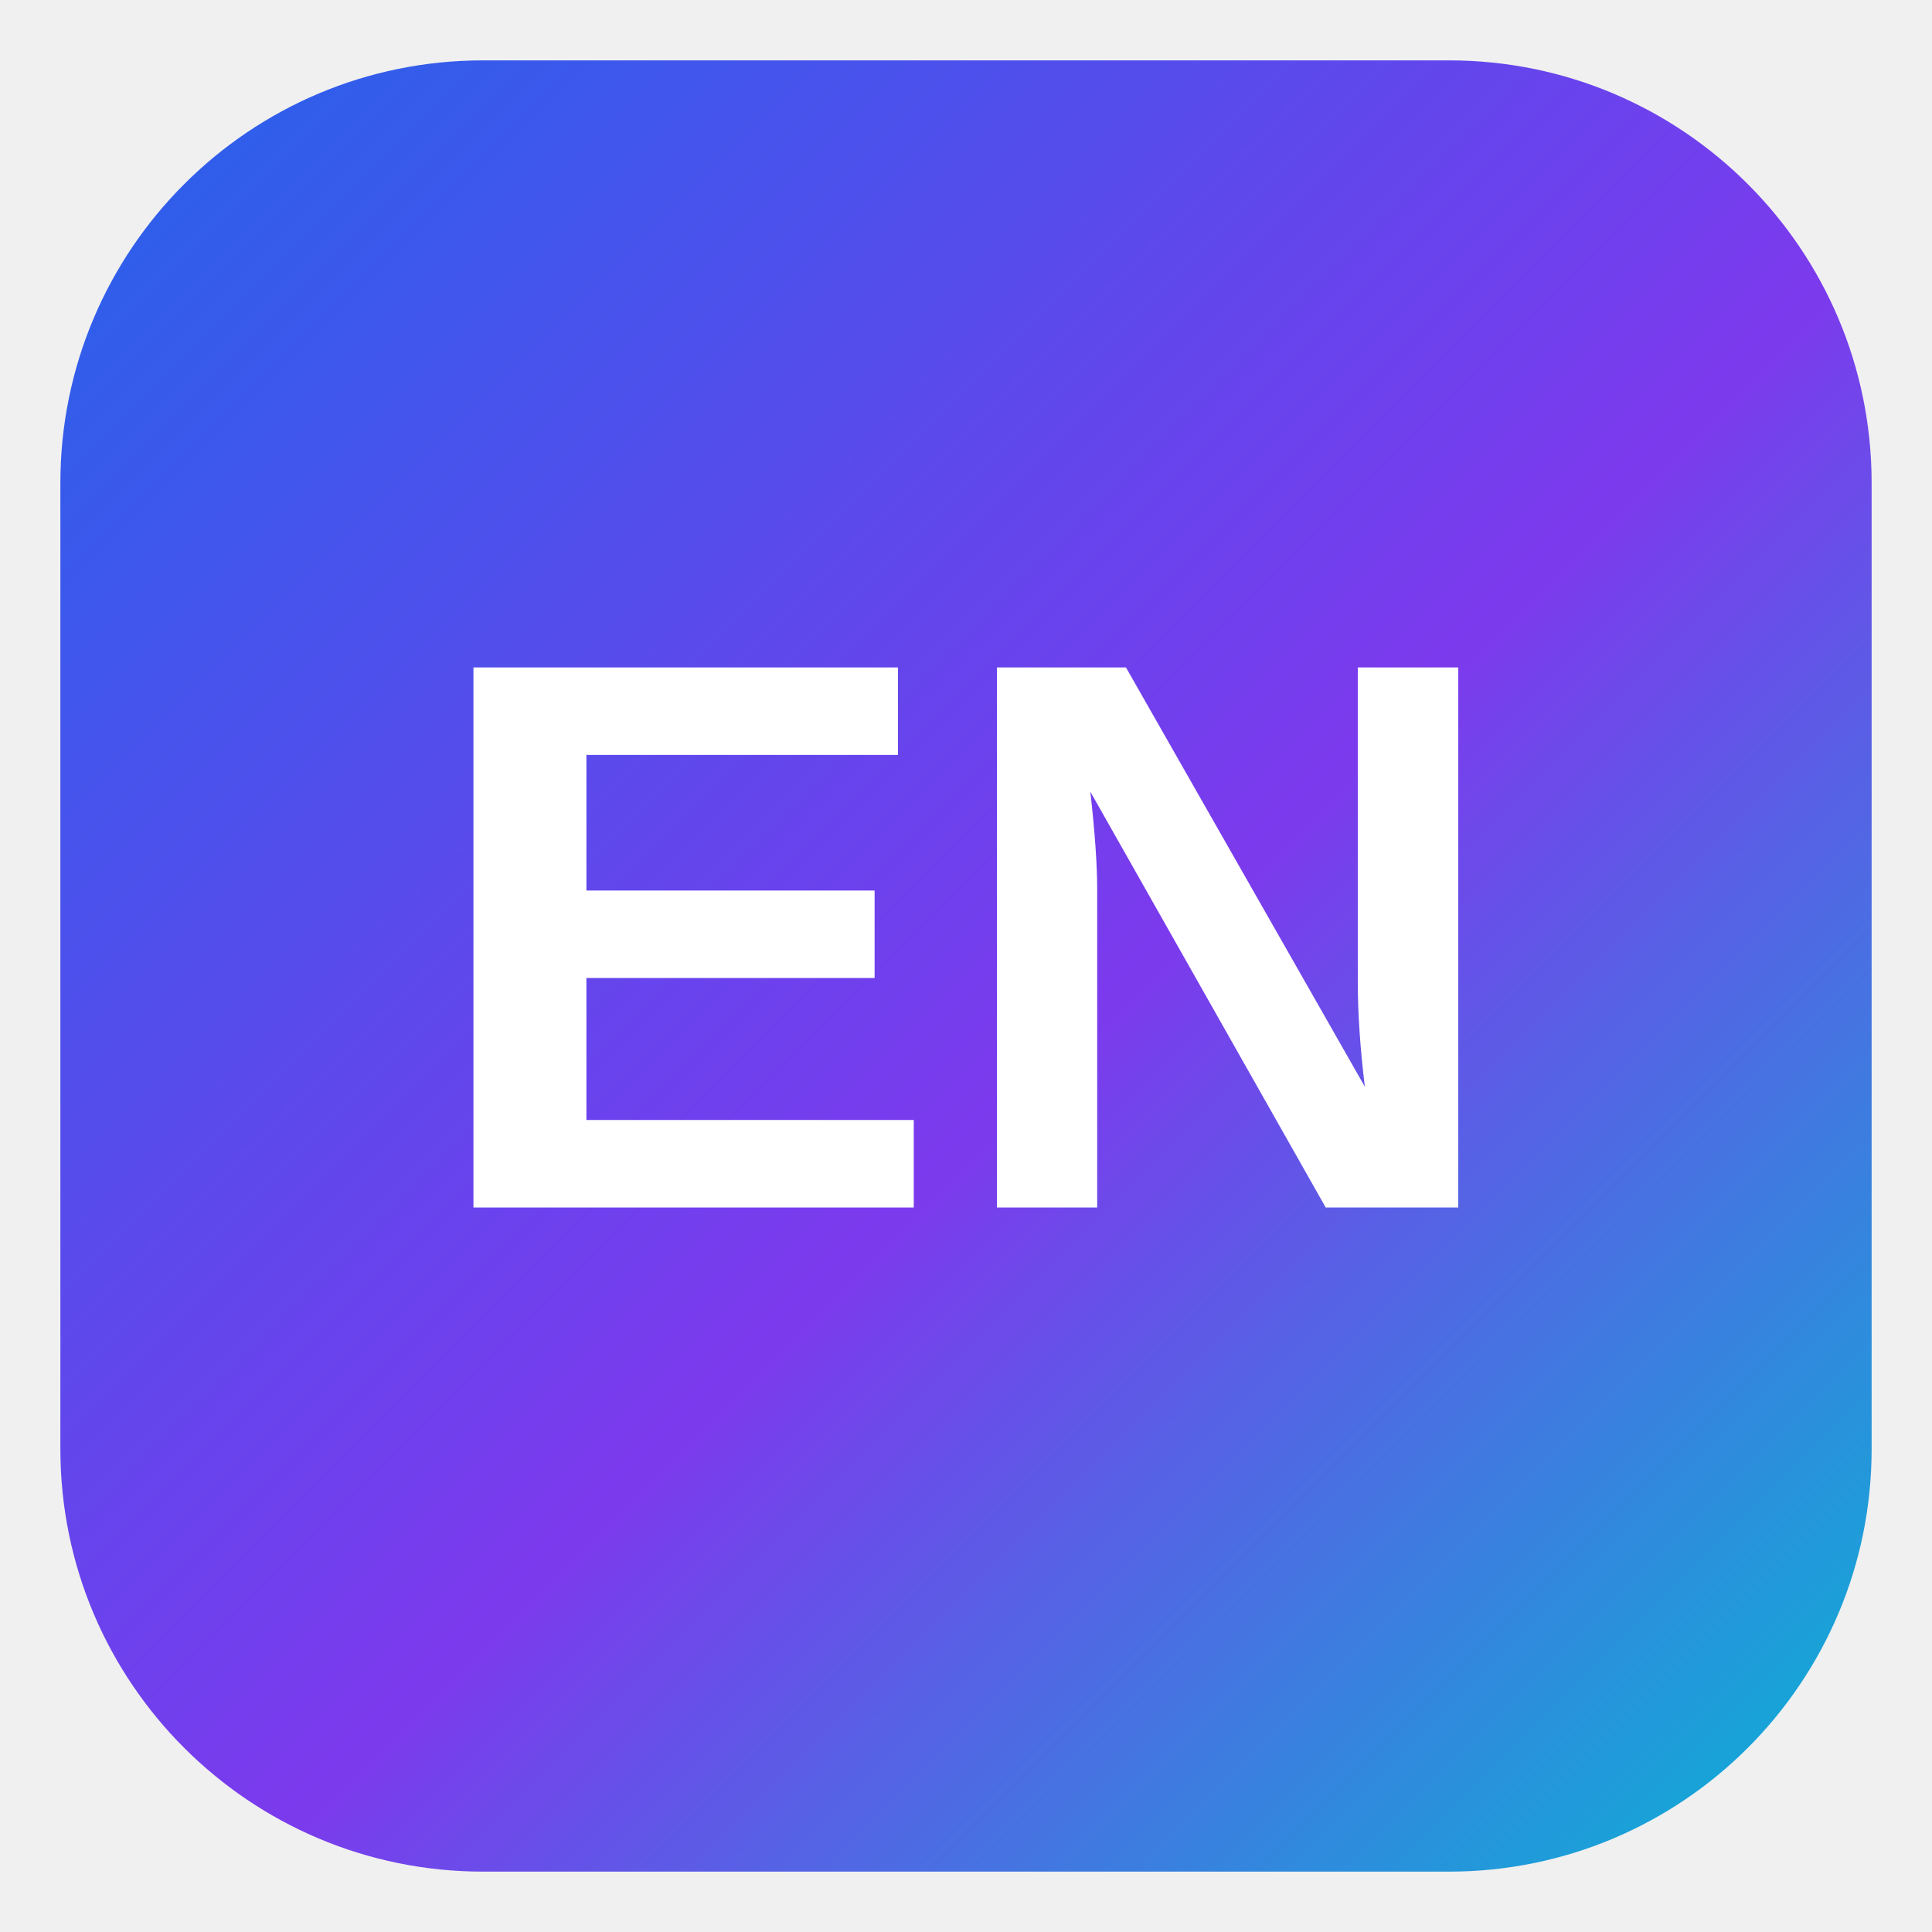
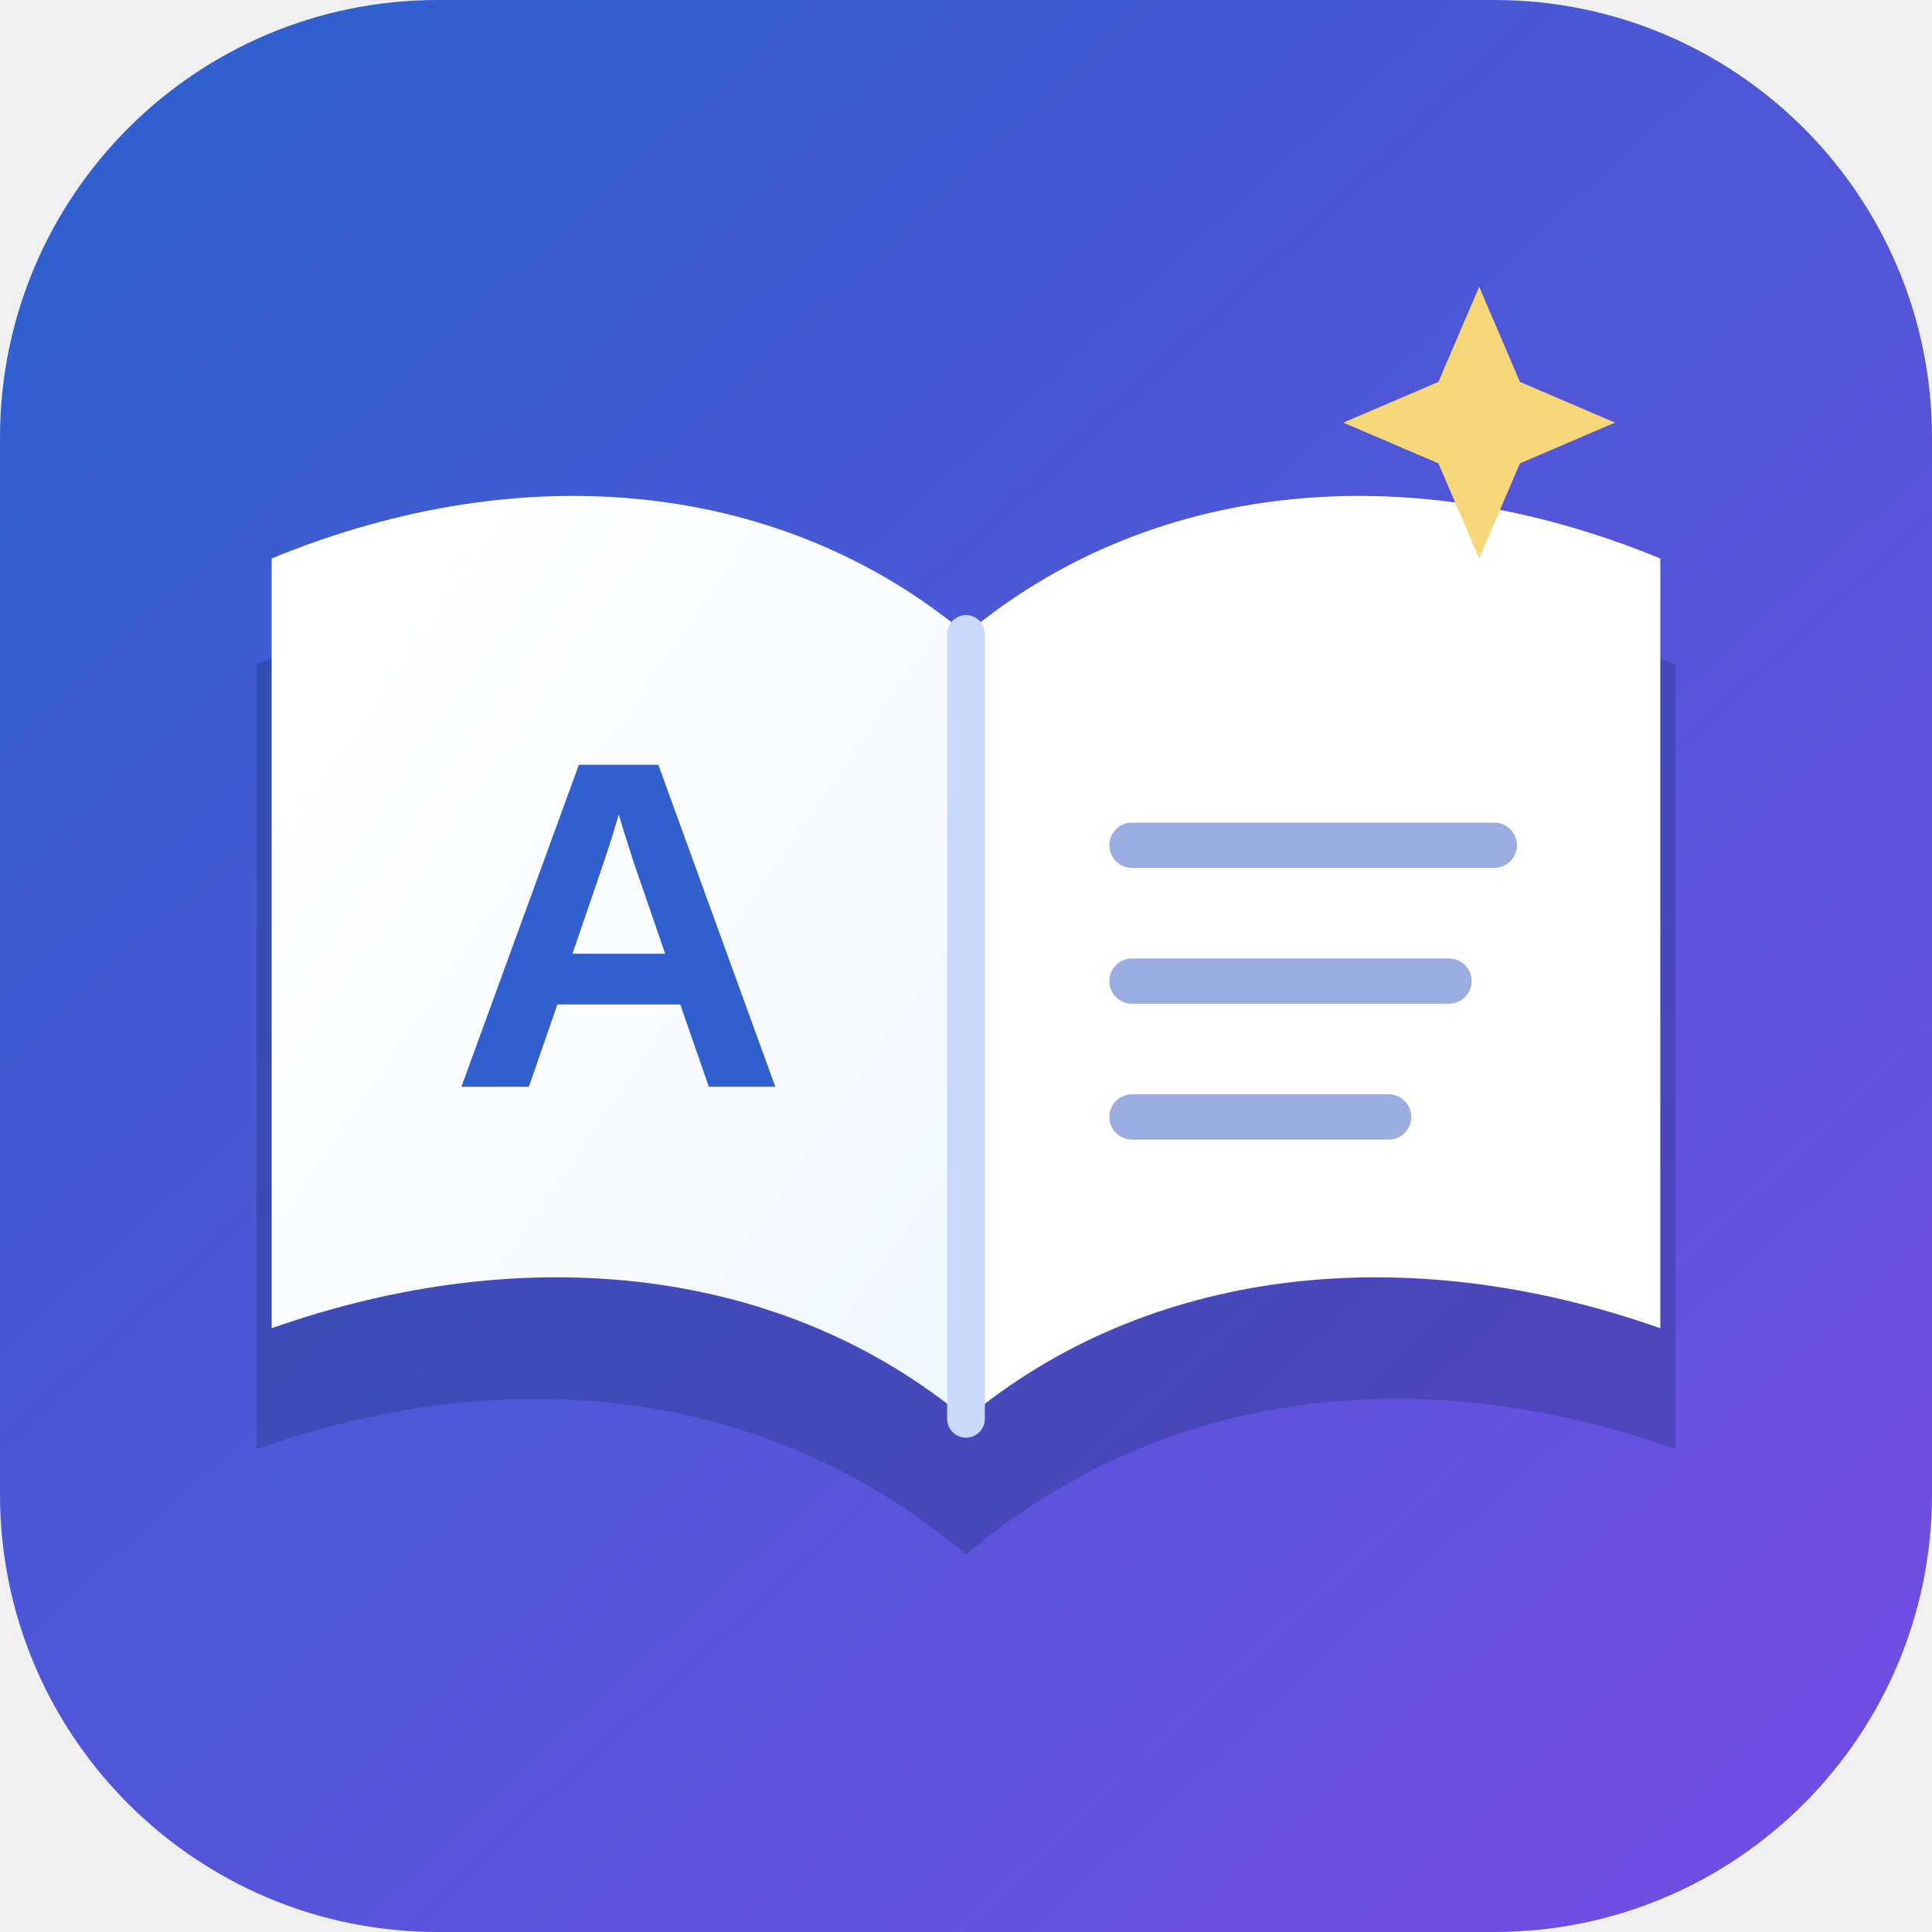
<svg xmlns="http://www.w3.org/2000/svg" viewBox="0 0 128 128" role="img" aria-label="English Academy">
  <defs>
-     <linearGradient id="g" x1="0" y1="0" x2="1" y2="1">
-       <stop offset="0" stop-color="#2563eb" />
-       <stop offset="0.55" stop-color="#7c3aed" />
-       <stop offset="1" stop-color="#06b6d4" />
+     <linearGradient id="background" x1="12" y1="8" x2="116" y2="120" gradientUnits="userSpaceOnUse">
+       <stop stop-color="#315fce" />
+       <stop offset="1" stop-color="#704de2" />
+     </linearGradient>
+     <linearGradient id="page" x1="24" y1="42" x2="104" y2="97" gradientUnits="userSpaceOnUse">
+       <stop stop-color="#fff" />
+       <stop offset="1" stop-color="#eaf1ff" />
    </linearGradient>
  </defs>
-   <rect x="4" y="4" width="120" height="120" rx="28" fill="url(#g)" />
-   <text x="64" y="80" text-anchor="middle" font-family="Arial, Helvetica, sans-serif" font-size="52" font-weight="bold" fill="#ffffff">EN</text>
+   <rect width="128" height="128" rx="29" fill="url(#background)" />
+   <path d="M17 40c17-7 34-5 47 5 13-10 30-12 47-5v52c-17-6-34-4-47 7-13-11-30-13-47-7V40Z" fill="#172c67" opacity=".28" transform="translate(0 4)" />
+   <path d="M18 37c17-7 34-5 46 5v52c-12-10-29-12-46-6V37Z" fill="url(#page)" />
+   <path d="M64 42c12-10 29-12 46-5v51c-17-6-34-4-46 6V42Z" fill="#fff" />
+   <path d="M64 42v52" fill="none" stroke="#cbd8fb" stroke-width="2.5" stroke-linecap="round" />
+   <text x="41" y="72" fill="#315fce" font-family="Arial, Helvetica, sans-serif" font-size="31" font-weight="800" text-anchor="middle">A</text>
+   <path d="M75 56h24M75 65h21M75 74h17" fill="none" stroke="#9aace0" stroke-width="3" stroke-linecap="round" />
+   <path d="m98 19 2.7 6.3L107 28l-6.3 2.7L98 37l-2.7-6.3L89 28l6.3-2.7L98 19Z" fill="#f8d77a" />
</svg>
